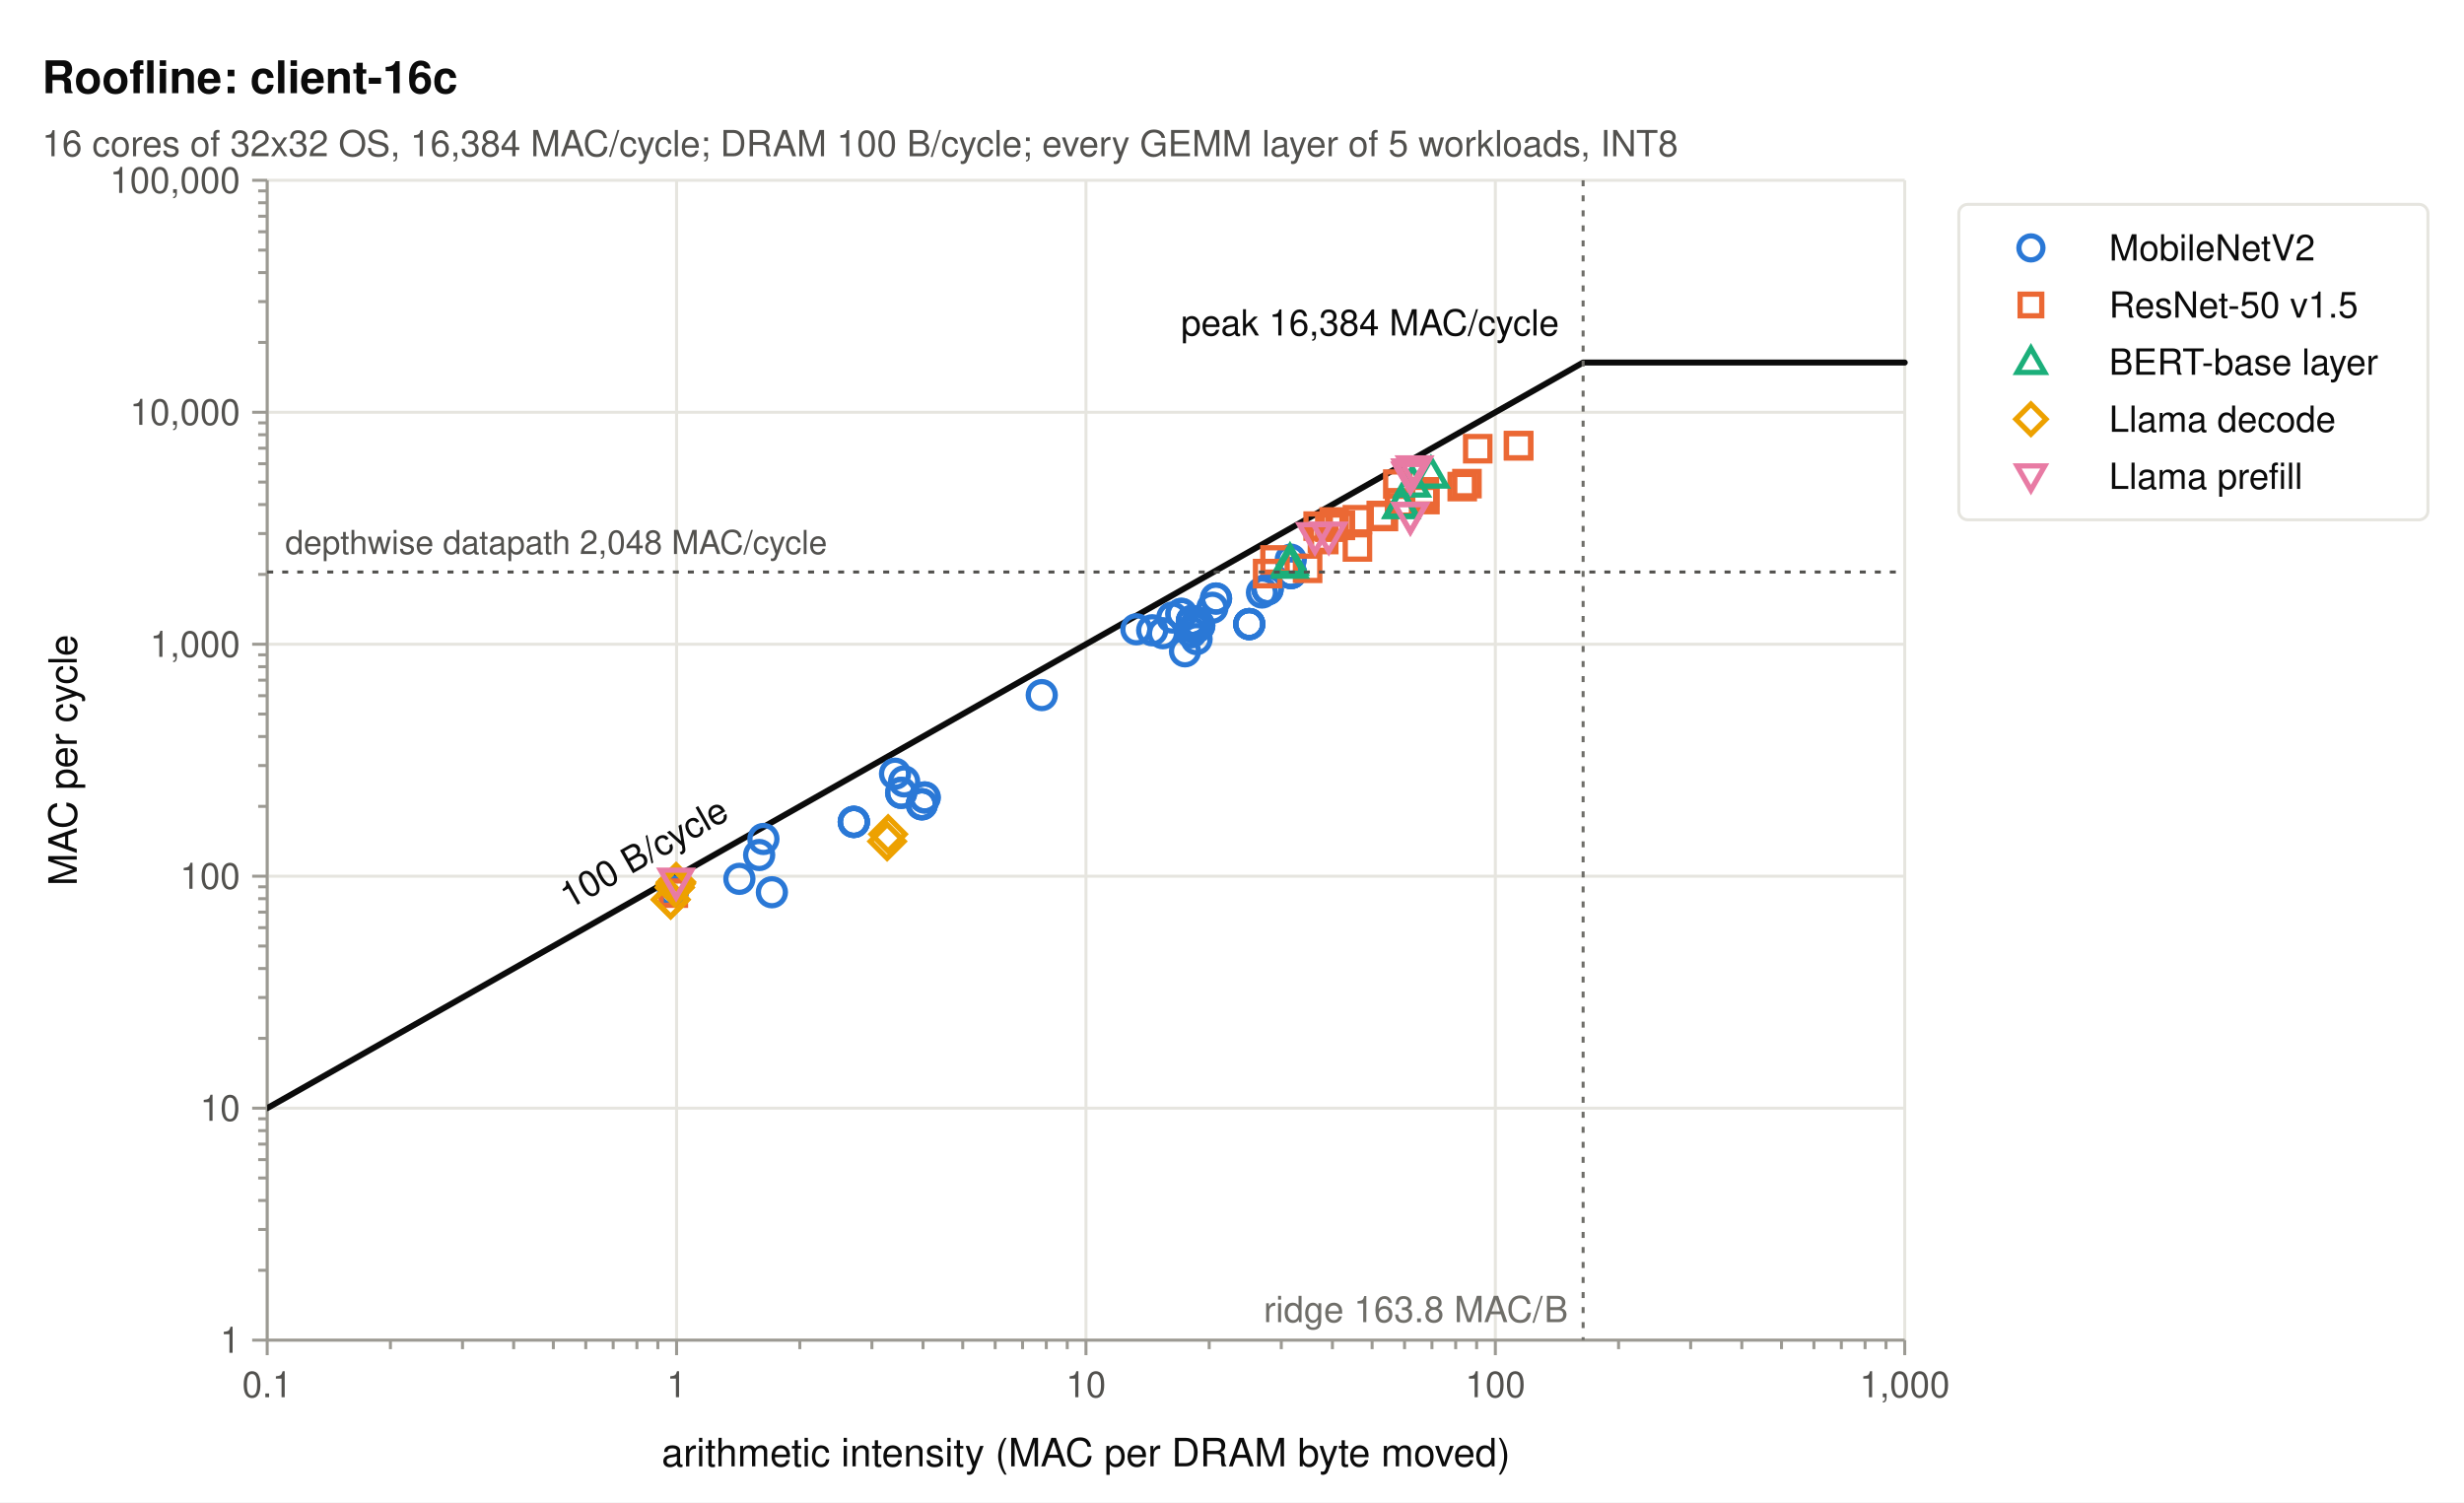
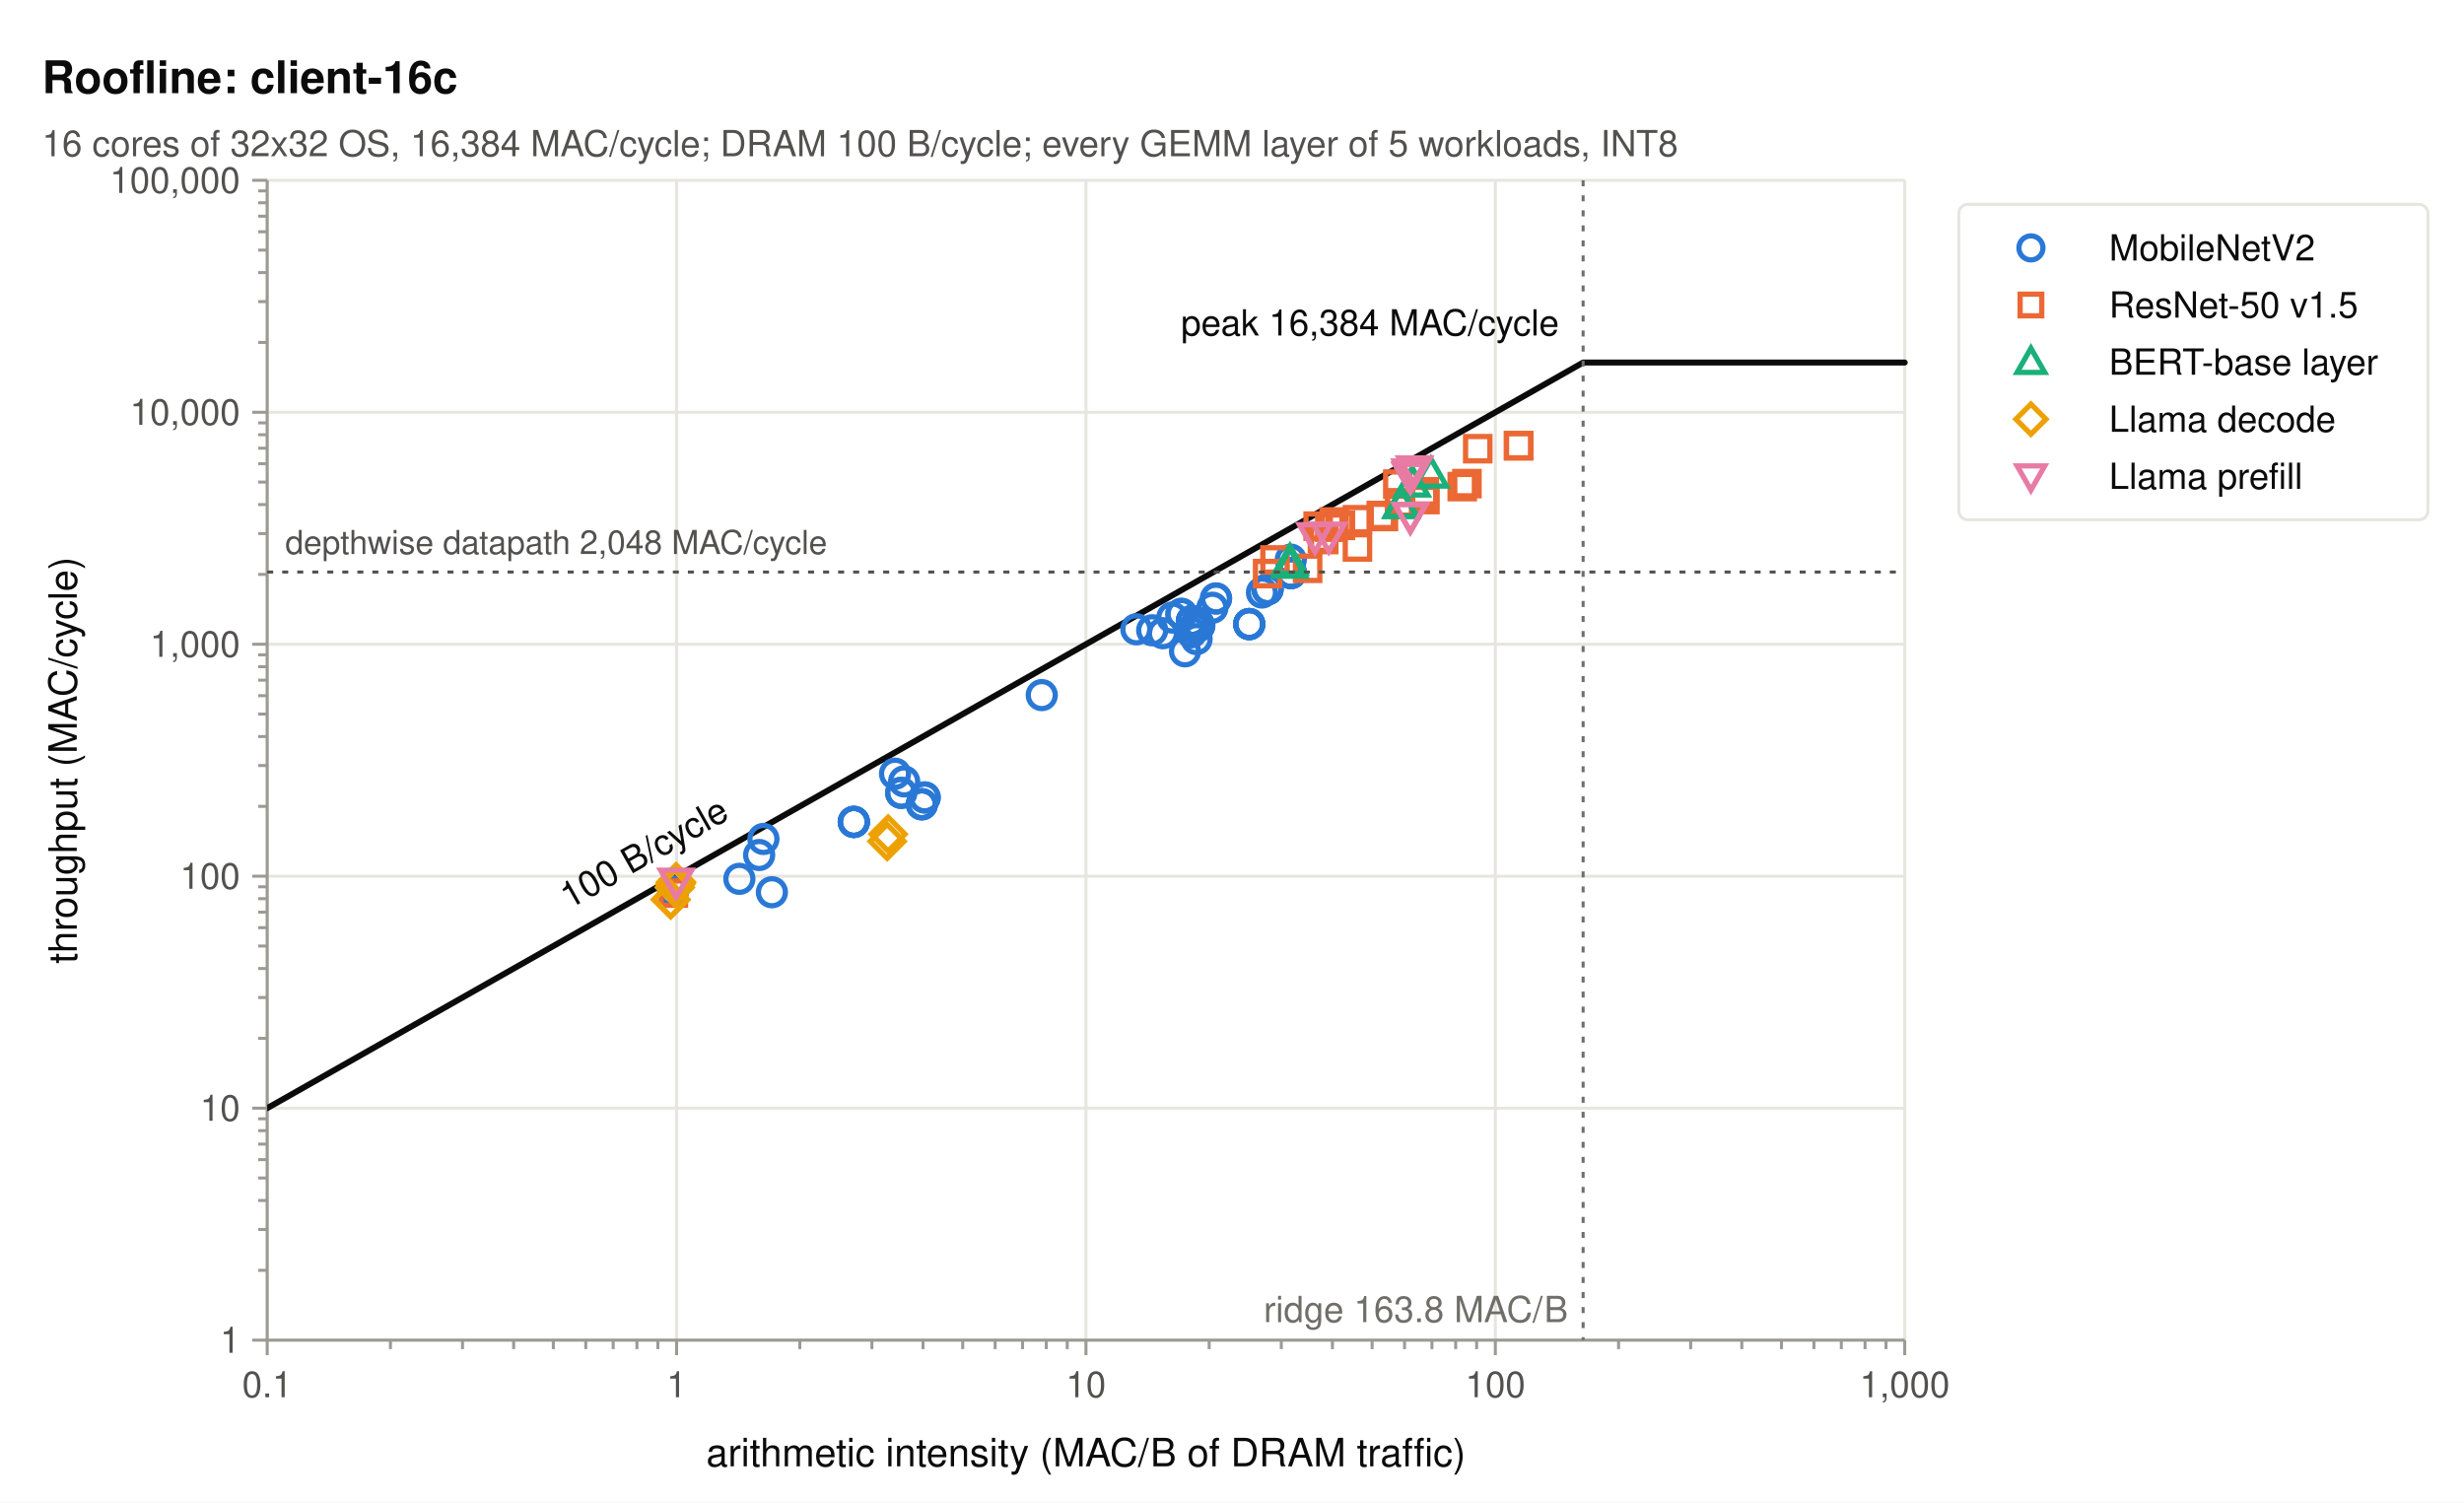
<svg xmlns="http://www.w3.org/2000/svg" width="820" height="500" viewBox="0 0 820 500" font-family="system-ui, -apple-system, 'Segoe UI', Helvetica, Arial, sans-serif">
  <rect width="820" height="500" fill="#ffffff" />
  <defs>
    <clipPath id="roofline-plot">
      <rect x="88.92" y="58" width="546.96" height="388" />
    </clipPath>
  </defs>
  <text x="14" y="31" font-size="15" fill="#0b0b0b" font-weight="600">Roofline: client-16c</text>
  <text x="14" y="52" font-size="12" fill="#52514e">16 cores of 32x32 OS, 16,384 MAC/cycle; DRAM 100 B/cycle; every GEMM layer of 5 workloads, INT8</text>
  <g stroke="#e6e5df" stroke-width="1" fill="none">
    <line x1="88.92" y1="446" x2="633.88" y2="446" />
    <line x1="88.92" y1="368.8" x2="633.88" y2="368.8" />
    <line x1="88.92" y1="291.6" x2="633.88" y2="291.6" />
    <line x1="88.92" y1="214.4" x2="633.88" y2="214.4" />
    <line x1="88.92" y1="137.2" x2="633.88" y2="137.2" />
    <line x1="88.92" y1="60" x2="633.88" y2="60" />
    <line x1="88.92" y1="60" x2="88.92" y2="446" />
    <line x1="225.16" y1="60" x2="225.16" y2="446" />
    <line x1="361.4" y1="60" x2="361.4" y2="446" />
    <line x1="497.64" y1="60" x2="497.64" y2="446" />
    <line x1="633.88" y1="60" x2="633.88" y2="446" />
  </g>
  <g stroke="#9c9a93" stroke-width="1" fill="none">
    <line x1="88.92" y1="446" x2="633.88" y2="446" />
    <line x1="88.92" y1="60" x2="88.92" y2="446" />
    <line x1="129.93" y1="446" x2="129.93" y2="449" />
    <line x1="153.92" y1="446" x2="153.92" y2="449" />
    <line x1="170.94" y1="446" x2="170.94" y2="449" />
    <line x1="184.15" y1="446" x2="184.15" y2="449" />
    <line x1="194.94" y1="446" x2="194.94" y2="449" />
    <line x1="204.06" y1="446" x2="204.06" y2="449" />
    <line x1="211.96" y1="446" x2="211.96" y2="449" />
    <line x1="218.93" y1="446" x2="218.93" y2="449" />
    <line x1="266.17" y1="446" x2="266.17" y2="449" />
    <line x1="290.16" y1="446" x2="290.16" y2="449" />
    <line x1="307.18" y1="446" x2="307.18" y2="449" />
    <line x1="320.39" y1="446" x2="320.39" y2="449" />
    <line x1="331.18" y1="446" x2="331.18" y2="449" />
    <line x1="340.3" y1="446" x2="340.3" y2="449" />
    <line x1="348.2" y1="446" x2="348.2" y2="449" />
    <line x1="355.17" y1="446" x2="355.17" y2="449" />
    <line x1="402.41" y1="446" x2="402.41" y2="449" />
    <line x1="426.4" y1="446" x2="426.4" y2="449" />
    <line x1="443.42" y1="446" x2="443.42" y2="449" />
    <line x1="456.63" y1="446" x2="456.63" y2="449" />
    <line x1="467.42" y1="446" x2="467.42" y2="449" />
    <line x1="476.54" y1="446" x2="476.54" y2="449" />
    <line x1="484.44" y1="446" x2="484.44" y2="449" />
    <line x1="491.41" y1="446" x2="491.41" y2="449" />
    <line x1="538.65" y1="446" x2="538.65" y2="449" />
    <line x1="562.64" y1="446" x2="562.64" y2="449" />
    <line x1="579.66" y1="446" x2="579.66" y2="449" />
    <line x1="592.87" y1="446" x2="592.87" y2="449" />
    <line x1="603.66" y1="446" x2="603.66" y2="449" />
    <line x1="612.78" y1="446" x2="612.78" y2="449" />
    <line x1="620.68" y1="446" x2="620.68" y2="449" />
    <line x1="627.65" y1="446" x2="627.65" y2="449" />
    <line x1="85.92" y1="422.76" x2="88.92" y2="422.76" />
    <line x1="85.92" y1="409.17" x2="88.92" y2="409.17" />
    <line x1="85.92" y1="399.52" x2="88.92" y2="399.52" />
    <line x1="85.92" y1="392.04" x2="88.92" y2="392.04" />
    <line x1="85.92" y1="385.93" x2="88.92" y2="385.93" />
    <line x1="85.92" y1="380.76" x2="88.92" y2="380.76" />
    <line x1="85.92" y1="376.28" x2="88.92" y2="376.28" />
    <line x1="85.92" y1="372.33" x2="88.92" y2="372.33" />
    <line x1="85.92" y1="345.56" x2="88.92" y2="345.56" />
    <line x1="85.92" y1="331.97" x2="88.92" y2="331.97" />
    <line x1="85.92" y1="322.32" x2="88.92" y2="322.32" />
    <line x1="85.92" y1="314.84" x2="88.92" y2="314.84" />
    <line x1="85.92" y1="308.73" x2="88.92" y2="308.73" />
    <line x1="85.92" y1="303.56" x2="88.92" y2="303.56" />
    <line x1="85.92" y1="299.08" x2="88.92" y2="299.08" />
    <line x1="85.92" y1="295.13" x2="88.92" y2="295.13" />
    <line x1="85.92" y1="268.36" x2="88.92" y2="268.36" />
    <line x1="85.92" y1="254.77" x2="88.92" y2="254.77" />
    <line x1="85.92" y1="245.12" x2="88.92" y2="245.12" />
    <line x1="85.92" y1="237.64" x2="88.92" y2="237.64" />
    <line x1="85.92" y1="231.53" x2="88.92" y2="231.53" />
    <line x1="85.92" y1="226.36" x2="88.92" y2="226.36" />
    <line x1="85.92" y1="221.88" x2="88.92" y2="221.88" />
    <line x1="85.92" y1="217.93" x2="88.92" y2="217.93" />
    <line x1="85.92" y1="191.16" x2="88.92" y2="191.16" />
    <line x1="85.92" y1="177.57" x2="88.92" y2="177.57" />
    <line x1="85.92" y1="167.92" x2="88.92" y2="167.92" />
    <line x1="85.92" y1="160.44" x2="88.92" y2="160.44" />
    <line x1="85.92" y1="154.33" x2="88.92" y2="154.33" />
    <line x1="85.92" y1="149.16" x2="88.92" y2="149.16" />
    <line x1="85.92" y1="144.68" x2="88.92" y2="144.68" />
    <line x1="85.92" y1="140.73" x2="88.92" y2="140.73" />
    <line x1="85.92" y1="113.96" x2="88.92" y2="113.96" />
    <line x1="85.92" y1="100.37" x2="88.92" y2="100.37" />
    <line x1="85.92" y1="90.72" x2="88.92" y2="90.72" />
    <line x1="85.92" y1="83.24" x2="88.92" y2="83.24" />
    <line x1="85.92" y1="77.13" x2="88.92" y2="77.13" />
    <line x1="85.92" y1="71.96" x2="88.92" y2="71.96" />
    <line x1="85.92" y1="67.48" x2="88.92" y2="67.48" />
    <line x1="85.92" y1="63.53" x2="88.92" y2="63.53" />
    <line x1="88.92" y1="446" x2="88.92" y2="451" />
    <line x1="225.16" y1="446" x2="225.16" y2="451" />
    <line x1="361.4" y1="446" x2="361.4" y2="451" />
    <line x1="497.64" y1="446" x2="497.64" y2="451" />
    <line x1="633.88" y1="446" x2="633.88" y2="451" />
    <line x1="83.92" y1="446" x2="88.92" y2="446" />
    <line x1="83.92" y1="368.8" x2="88.92" y2="368.8" />
    <line x1="83.92" y1="291.6" x2="88.92" y2="291.6" />
    <line x1="83.92" y1="214.4" x2="88.92" y2="214.4" />
    <line x1="83.92" y1="137.2" x2="88.92" y2="137.2" />
    <line x1="83.92" y1="60" x2="88.92" y2="60" />
  </g>
  <g style="font-variant-numeric: tabular-nums">
    <text x="88.92" y="465" font-size="12" fill="#52514e" text-anchor="middle">0.1</text>
    <text x="225.16" y="465" font-size="12" fill="#52514e" text-anchor="middle">1</text>
    <text x="361.4" y="465" font-size="12" fill="#52514e" text-anchor="middle">10</text>
    <text x="497.64" y="465" font-size="12" fill="#52514e" text-anchor="middle">100</text>
    <text x="633.88" y="465" font-size="12" fill="#52514e" text-anchor="middle">1,000</text>
    <text x="79.92" y="450.2" font-size="12" fill="#52514e" text-anchor="end">1</text>
    <text x="79.92" y="373" font-size="12" fill="#52514e" text-anchor="end">10</text>
    <text x="79.92" y="295.8" font-size="12" fill="#52514e" text-anchor="end">100</text>
    <text x="79.92" y="218.6" font-size="12" fill="#52514e" text-anchor="end">1,000</text>
    <text x="79.92" y="141.4" font-size="12" fill="#52514e" text-anchor="end">10,000</text>
    <text x="79.92" y="64.2" font-size="12" fill="#52514e" text-anchor="end">100,000</text>
  </g>
-   <text x="361.4" y="488" font-size="13" fill="#0b0b0b" text-anchor="middle">arithmetic intensity (MAC per DRAM byte moved)</text>
-   <text x="21.2" y="253" font-size="13" fill="#0b0b0b" text-anchor="middle" dominant-baseline="middle" transform="rotate(-90 21.2 253)">MAC per cycle</text>
+   <text x="361.4" y="488" font-size="13" fill="#0b0b0b" text-anchor="middle">arithmetic intensity (MAC/B of DRAM traffic)</text>
+   <text x="21.2" y="253" font-size="13" fill="#0b0b0b" text-anchor="middle" dominant-baseline="middle" transform="rotate(-90 21.2 253)">throughput (MAC/cycle)</text>
  <g clip-path="url(#roofline-plot)">
    <path d="M88.92,368.8 L526.85,120.65 L633.88,120.65" fill="none" stroke="#0b0b0b" stroke-width="2" stroke-linejoin="round" stroke-linecap="round" />
    <line x1="526.85" y1="60" x2="526.85" y2="446" stroke="#6f6e69" stroke-width="1" stroke-dasharray="2 3" />
    <circle cx="387.01" cy="210.73" r="4.5" fill="none" stroke="#2a78d6" stroke-width="1.75" />
    <circle cx="300.89" cy="260.05" r="4.5" fill="none" stroke="#2a78d6" stroke-width="1.75" />
    <circle cx="346.69" cy="231.33" r="4.5" fill="none" stroke="#2a78d6" stroke-width="1.75" />
    <circle cx="378.18" cy="209.43" r="4.5" fill="none" stroke="#2a78d6" stroke-width="1.75" />
    <circle cx="254.06" cy="279.21" r="4.5" fill="none" stroke="#2a78d6" stroke-width="1.75" />
    <circle cx="383.44" cy="209.76" r="4.5" fill="none" stroke="#2a78d6" stroke-width="1.75" />
    <circle cx="393.17" cy="204.3" r="4.5" fill="none" stroke="#2a78d6" stroke-width="1.75" />
    <circle cx="297.86" cy="257.49" r="4.5" fill="none" stroke="#2a78d6" stroke-width="1.75" />
    <circle cx="390.14" cy="205.52" r="4.5" fill="none" stroke="#2a78d6" stroke-width="1.75" />
    <circle cx="393.17" cy="204.3" r="4.5" fill="none" stroke="#2a78d6" stroke-width="1.75" />
    <circle cx="252.64" cy="284.55" r="4.5" fill="none" stroke="#2a78d6" stroke-width="1.75" />
    <circle cx="396.52" cy="210.44" r="4.5" fill="none" stroke="#2a78d6" stroke-width="1.75" />
    <circle cx="396.65" cy="206.67" r="4.5" fill="none" stroke="#2a78d6" stroke-width="1.75" />
    <circle cx="299.9" cy="263.86" r="4.5" fill="none" stroke="#2a78d6" stroke-width="1.75" />
    <circle cx="398.54" cy="207.24" r="4.5" fill="none" stroke="#2a78d6" stroke-width="1.75" />
    <circle cx="396.65" cy="206.67" r="4.5" fill="none" stroke="#2a78d6" stroke-width="1.75" />
    <circle cx="299.9" cy="263.86" r="4.5" fill="none" stroke="#2a78d6" stroke-width="1.75" />
    <circle cx="398.54" cy="207.24" r="4.5" fill="none" stroke="#2a78d6" stroke-width="1.75" />
    <circle cx="396.65" cy="206.67" r="4.5" fill="none" stroke="#2a78d6" stroke-width="1.75" />
    <circle cx="246.06" cy="292.48" r="4.5" fill="none" stroke="#2a78d6" stroke-width="1.75" />
    <circle cx="394.36" cy="216.76" r="4.5" fill="none" stroke="#2a78d6" stroke-width="1.75" />
    <circle cx="415.74" cy="207.69" r="4.5" fill="none" stroke="#2a78d6" stroke-width="1.75" />
    <circle cx="284.14" cy="273.53" r="4.5" fill="none" stroke="#2a78d6" stroke-width="1.75" />
    <circle cx="397.51" cy="208.97" r="4.5" fill="none" stroke="#2a78d6" stroke-width="1.75" />
    <circle cx="415.74" cy="207.69" r="4.5" fill="none" stroke="#2a78d6" stroke-width="1.75" />
    <circle cx="284.14" cy="273.53" r="4.5" fill="none" stroke="#2a78d6" stroke-width="1.75" />
    <circle cx="397.51" cy="208.97" r="4.5" fill="none" stroke="#2a78d6" stroke-width="1.75" />
    <circle cx="415.74" cy="207.69" r="4.5" fill="none" stroke="#2a78d6" stroke-width="1.75" />
    <circle cx="284.14" cy="273.53" r="4.5" fill="none" stroke="#2a78d6" stroke-width="1.75" />
    <circle cx="397.51" cy="208.97" r="4.5" fill="none" stroke="#2a78d6" stroke-width="1.75" />
    <circle cx="415.74" cy="207.69" r="4.5" fill="none" stroke="#2a78d6" stroke-width="1.75" />
    <circle cx="284.14" cy="273.53" r="4.5" fill="none" stroke="#2a78d6" stroke-width="1.75" />
    <circle cx="403.48" cy="202.26" r="4.5" fill="none" stroke="#2a78d6" stroke-width="1.75" />
    <circle cx="429.62" cy="190.72" r="4.5" fill="none" stroke="#2a78d6" stroke-width="1.75" />
    <circle cx="307.72" cy="265.39" r="4.5" fill="none" stroke="#2a78d6" stroke-width="1.75" />
    <circle cx="404.69" cy="199.18" r="4.5" fill="none" stroke="#2a78d6" stroke-width="1.75" />
    <circle cx="429.62" cy="190.72" r="4.5" fill="none" stroke="#2a78d6" stroke-width="1.75" />
    <circle cx="307.72" cy="265.39" r="4.5" fill="none" stroke="#2a78d6" stroke-width="1.75" />
    <circle cx="404.69" cy="199.18" r="4.5" fill="none" stroke="#2a78d6" stroke-width="1.75" />
    <circle cx="429.62" cy="190.72" r="4.5" fill="none" stroke="#2a78d6" stroke-width="1.75" />
    <circle cx="256.88" cy="296.94" r="4.5" fill="none" stroke="#2a78d6" stroke-width="1.75" />
    <circle cx="398.21" cy="212.7" r="4.5" fill="none" stroke="#2a78d6" stroke-width="1.75" />
    <circle cx="421.83" cy="196.13" r="4.5" fill="none" stroke="#2a78d6" stroke-width="1.75" />
    <circle cx="306.78" cy="267.66" r="4.5" fill="none" stroke="#2a78d6" stroke-width="1.75" />
    <circle cx="399.11" cy="208.21" r="4.5" fill="none" stroke="#2a78d6" stroke-width="1.75" />
    <circle cx="421.83" cy="196.13" r="4.5" fill="none" stroke="#2a78d6" stroke-width="1.75" />
    <circle cx="306.78" cy="267.66" r="4.5" fill="none" stroke="#2a78d6" stroke-width="1.75" />
    <circle cx="399.11" cy="208.21" r="4.5" fill="none" stroke="#2a78d6" stroke-width="1.75" />
    <circle cx="421.83" cy="196.13" r="4.5" fill="none" stroke="#2a78d6" stroke-width="1.75" />
    <circle cx="306.78" cy="267.66" r="4.5" fill="none" stroke="#2a78d6" stroke-width="1.75" />
    <circle cx="419.97" cy="197.19" r="4.5" fill="none" stroke="#2a78d6" stroke-width="1.75" />
    <circle cx="429.56" cy="186.25" r="4.5" fill="none" stroke="#2a78d6" stroke-width="1.75" />
    <circle cx="223.99" cy="296.66" r="4.5" fill="none" stroke="#2a78d6" stroke-width="1.75" />
    <rect x="487.73" y="145.28" width="8.1" height="8.1" fill="none" stroke="#eb6834" stroke-width="1.75" />
    <rect x="417.81" y="186.84" width="8.1" height="8.1" fill="none" stroke="#eb6834" stroke-width="1.75" />
    <rect x="501.33" y="144.28" width="8.1" height="8.1" fill="none" stroke="#eb6834" stroke-width="1.75" />
    <rect x="441.95" y="170.78" width="8.1" height="8.1" fill="none" stroke="#eb6834" stroke-width="1.75" />
    <rect x="441.95" y="170.78" width="8.1" height="8.1" fill="none" stroke="#eb6834" stroke-width="1.75" />
    <rect x="439.95" y="169.66" width="8.1" height="8.1" fill="none" stroke="#eb6834" stroke-width="1.75" />
    <rect x="501.33" y="144.28" width="8.1" height="8.1" fill="none" stroke="#eb6834" stroke-width="1.75" />
    <rect x="441.95" y="170.78" width="8.1" height="8.1" fill="none" stroke="#eb6834" stroke-width="1.75" />
    <rect x="461.13" y="157.06" width="8.1" height="8.1" fill="none" stroke="#eb6834" stroke-width="1.75" />
    <rect x="469.7" y="160.07" width="8.1" height="8.1" fill="none" stroke="#eb6834" stroke-width="1.75" />
    <rect x="455.7" y="167.52" width="8.1" height="8.1" fill="none" stroke="#eb6834" stroke-width="1.75" />
    <rect x="469.89" y="161.03" width="8.1" height="8.1" fill="none" stroke="#eb6834" stroke-width="1.75" />
    <rect x="456.35" y="167.84" width="8.1" height="8.1" fill="none" stroke="#eb6834" stroke-width="1.75" />
    <rect x="484.14" y="156.9" width="8.1" height="8.1" fill="none" stroke="#eb6834" stroke-width="1.75" />
    <rect x="455.7" y="167.52" width="8.1" height="8.1" fill="none" stroke="#eb6834" stroke-width="1.75" />
    <rect x="470.16" y="162.21" width="8.1" height="8.1" fill="none" stroke="#eb6834" stroke-width="1.75" />
    <rect x="436.48" y="175.51" width="8.1" height="8.1" fill="none" stroke="#eb6834" stroke-width="1.75" />
    <rect x="461.71" y="163.35" width="8.1" height="8.1" fill="none" stroke="#eb6834" stroke-width="1.75" />
    <rect x="469.97" y="159.63" width="8.1" height="8.1" fill="none" stroke="#eb6834" stroke-width="1.75" />
    <rect x="447.69" y="177.98" width="8.1" height="8.1" fill="none" stroke="#eb6834" stroke-width="1.75" />
    <rect x="482.57" y="157.89" width="8.1" height="8.1" fill="none" stroke="#eb6834" stroke-width="1.75" />
    <rect x="461.71" y="163.35" width="8.1" height="8.1" fill="none" stroke="#eb6834" stroke-width="1.75" />
    <rect x="447.69" y="168.92" width="8.1" height="8.1" fill="none" stroke="#eb6834" stroke-width="1.75" />
    <rect x="420.26" y="182.3" width="8.1" height="8.1" fill="none" stroke="#eb6834" stroke-width="1.75" />
    <rect x="436.09" y="175.08" width="8.1" height="8.1" fill="none" stroke="#eb6834" stroke-width="1.75" />
    <rect x="438.5" y="171.4" width="8.1" height="8.1" fill="none" stroke="#eb6834" stroke-width="1.75" />
    <rect x="431.11" y="185.08" width="8.1" height="8.1" fill="none" stroke="#eb6834" stroke-width="1.75" />
    <rect x="434.62" y="171.04" width="8.1" height="8.1" fill="none" stroke="#eb6834" stroke-width="1.75" />
    <rect x="436.09" y="175.08" width="8.1" height="8.1" fill="none" stroke="#eb6834" stroke-width="1.75" />
    <rect x="220.03" y="293.18" width="8.1" height="8.1" fill="none" stroke="#eb6834" stroke-width="1.75" />
    <polygon points="466.36,162.73 471.53,171.79 461.18,171.79" fill="none" stroke="#1baf7a" stroke-width="1.75" />
    <polygon points="466.36,162.73 471.53,171.79 461.18,171.79" fill="none" stroke="#1baf7a" stroke-width="1.75" />
    <polygon points="466.36,162.73 471.53,171.79 461.18,171.79" fill="none" stroke="#1baf7a" stroke-width="1.75" />
    <polygon points="429.3,182.72 434.48,191.78 424.13,191.78" fill="none" stroke="#1baf7a" stroke-width="1.75" />
    <polygon points="429.3,181.72 434.48,190.78 424.13,190.78" fill="none" stroke="#1baf7a" stroke-width="1.75" />
    <polygon points="466.36,162.73 471.53,171.79 461.18,171.79" fill="none" stroke="#1baf7a" stroke-width="1.75" />
    <polygon points="476.21,152.72 481.39,161.77 471.04,161.77" fill="none" stroke="#1baf7a" stroke-width="1.75" />
    <polygon points="469.98,155.69 475.15,164.74 464.8,164.74" fill="none" stroke="#1baf7a" stroke-width="1.75" />
    <polygon points="224.56,289.72 230.18,295.34 224.56,300.97 218.93,295.34" fill="none" stroke="#eda100" stroke-width="1.75" />
    <polygon points="223.2,293.76 228.82,299.38 223.2,305.01 217.57,299.38" fill="none" stroke="#eda100" stroke-width="1.75" />
    <polygon points="223.2,293.76 228.82,299.38 223.2,305.01 217.57,299.38" fill="none" stroke="#eda100" stroke-width="1.75" />
    <polygon points="295.23,274.39 300.86,280.01 295.23,285.64 289.61,280.01" fill="none" stroke="#eda100" stroke-width="1.75" />
    <polygon points="295.56,271.97 301.19,277.6 295.56,283.22 289.94,277.6" fill="none" stroke="#eda100" stroke-width="1.75" />
    <polygon points="224.56,289.72 230.18,295.34 224.56,300.97 218.93,295.34" fill="none" stroke="#eda100" stroke-width="1.75" />
    <polygon points="224.9,288.27 230.53,293.9 224.9,299.52 219.28,293.9" fill="none" stroke="#eda100" stroke-width="1.75" />
    <polygon points="224.9,288.27 230.53,293.9 224.9,299.52 219.28,293.9" fill="none" stroke="#eda100" stroke-width="1.75" />
    <polygon points="224.66,288.72 230.29,294.34 224.66,299.97 219.04,294.34" fill="none" stroke="#eda100" stroke-width="1.75" />
    <polygon points="225.01,287.86 230.63,293.49 225.01,299.11 219.38,293.49" fill="none" stroke="#eda100" stroke-width="1.75" />
    <polygon points="469.36,163.56 474.53,154.51 464.18,154.51" fill="none" stroke="#e87ba4" stroke-width="1.75" />
    <polygon points="469.36,176.95 474.53,167.89 464.18,167.89" fill="none" stroke="#e87ba4" stroke-width="1.75" />
    <polygon points="469.36,176.95 474.53,167.89 464.18,167.89" fill="none" stroke="#e87ba4" stroke-width="1.75" />
    <polygon points="437.6,183.65 442.77,174.6 432.42,174.6" fill="none" stroke="#e87ba4" stroke-width="1.75" />
    <polygon points="442.22,183.5 447.4,174.44 437.05,174.44" fill="none" stroke="#e87ba4" stroke-width="1.75" />
    <polygon points="469.36,163.56 474.53,154.51 464.18,154.51" fill="none" stroke="#e87ba4" stroke-width="1.75" />
    <polygon points="469.36,162.51 474.53,153.45 464.18,153.45" fill="none" stroke="#e87ba4" stroke-width="1.75" />
    <polygon points="469.36,162.51 474.53,153.45 464.18,153.45" fill="none" stroke="#e87ba4" stroke-width="1.75" />
    <polygon points="470.76,161.45 475.93,152.4 465.58,152.4" fill="none" stroke="#e87ba4" stroke-width="1.75" />
    <polygon points="225.01,298.66 230.18,289.61 219.83,289.61" fill="none" stroke="#e87ba4" stroke-width="1.75" />
    <line x1="88.92" y1="190.37" x2="633.88" y2="190.37" stroke="#52514e" stroke-width="1" stroke-dasharray="2 3" />
  </g>
  <text x="94.92" y="184.37" font-size="11" fill="#52514e">depthwise datapath 2,048 MAC/cycle</text>
  <text x="521.85" y="440" font-size="12" fill="#6f6e69" text-anchor="end">ridge 163.8 MAC/B</text>
  <text x="518.85" y="111.65" font-size="12" fill="#0b0b0b" text-anchor="end">peak 16,384 MAC/cycle</text>
  <text x="216.36" y="287.39" font-size="12" fill="#0b0b0b" text-anchor="middle" transform="rotate(-29.54 216.36 287.39)">100 B/cycle</text>
  <g transform="translate(651.88,68)">
    <rect width="156.12" height="105" rx="3" fill="#ffffff" fill-opacity="0.92" stroke="#e6e5df" />
    <circle cx="24" cy="14.5" r="4" fill="none" stroke="#2a78d6" stroke-width="1.75" />
    <text x="50" y="18.7" font-size="12" fill="#0b0b0b">MobileNetV2</text>
    <rect x="20.4" y="29.9" width="7.2" height="7.2" fill="none" stroke="#eb6834" stroke-width="1.75" />
    <text x="50" y="37.7" font-size="12" fill="#0b0b0b">ResNet-50 v1.5</text>
    <polygon points="24,47.9 28.6,55.95 19.4,55.95" fill="none" stroke="#1baf7a" stroke-width="1.75" />
    <text x="50" y="56.7" font-size="12" fill="#0b0b0b">BERT-base layer</text>
    <polygon points="24,66.5 29,71.5 24,76.5 19,71.5" fill="none" stroke="#eda100" stroke-width="1.75" />
    <text x="50" y="75.7" font-size="12" fill="#0b0b0b">Llama decode</text>
    <polygon points="24,95.1 28.6,87.05 19.4,87.05" fill="none" stroke="#e87ba4" stroke-width="1.75" />
    <text x="50" y="94.7" font-size="12" fill="#0b0b0b">Llama prefill</text>
  </g>
</svg>
